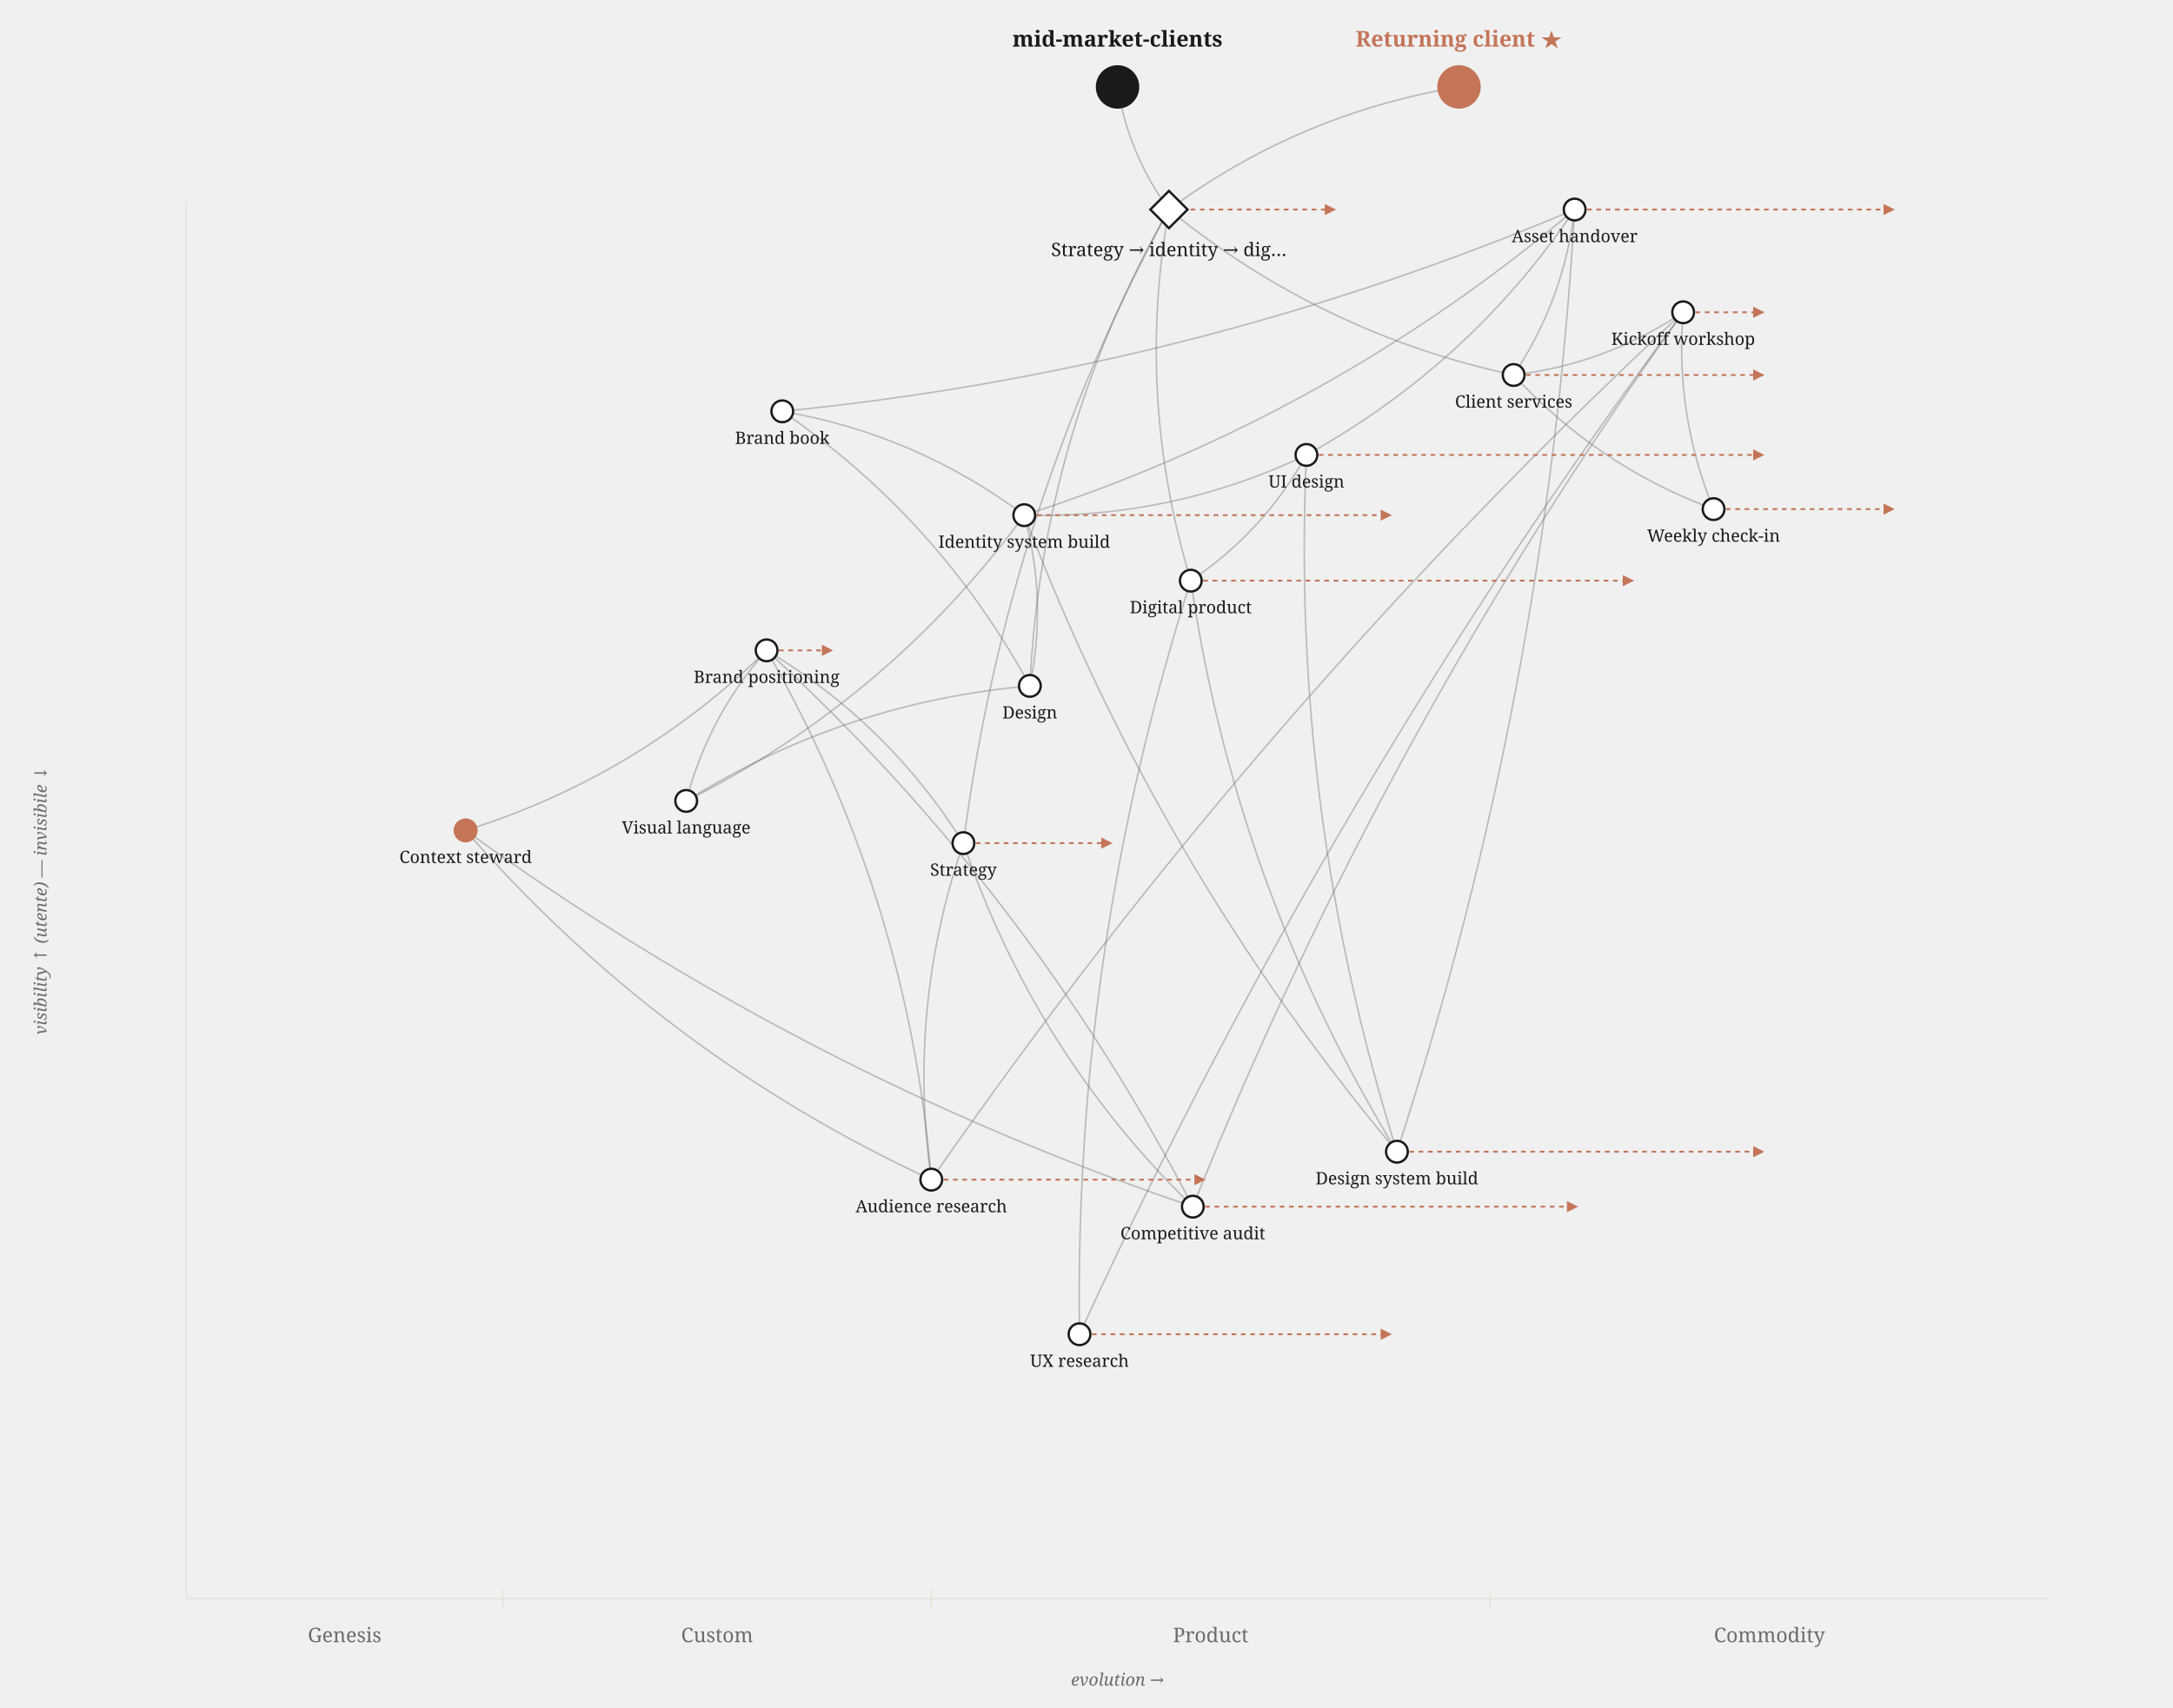
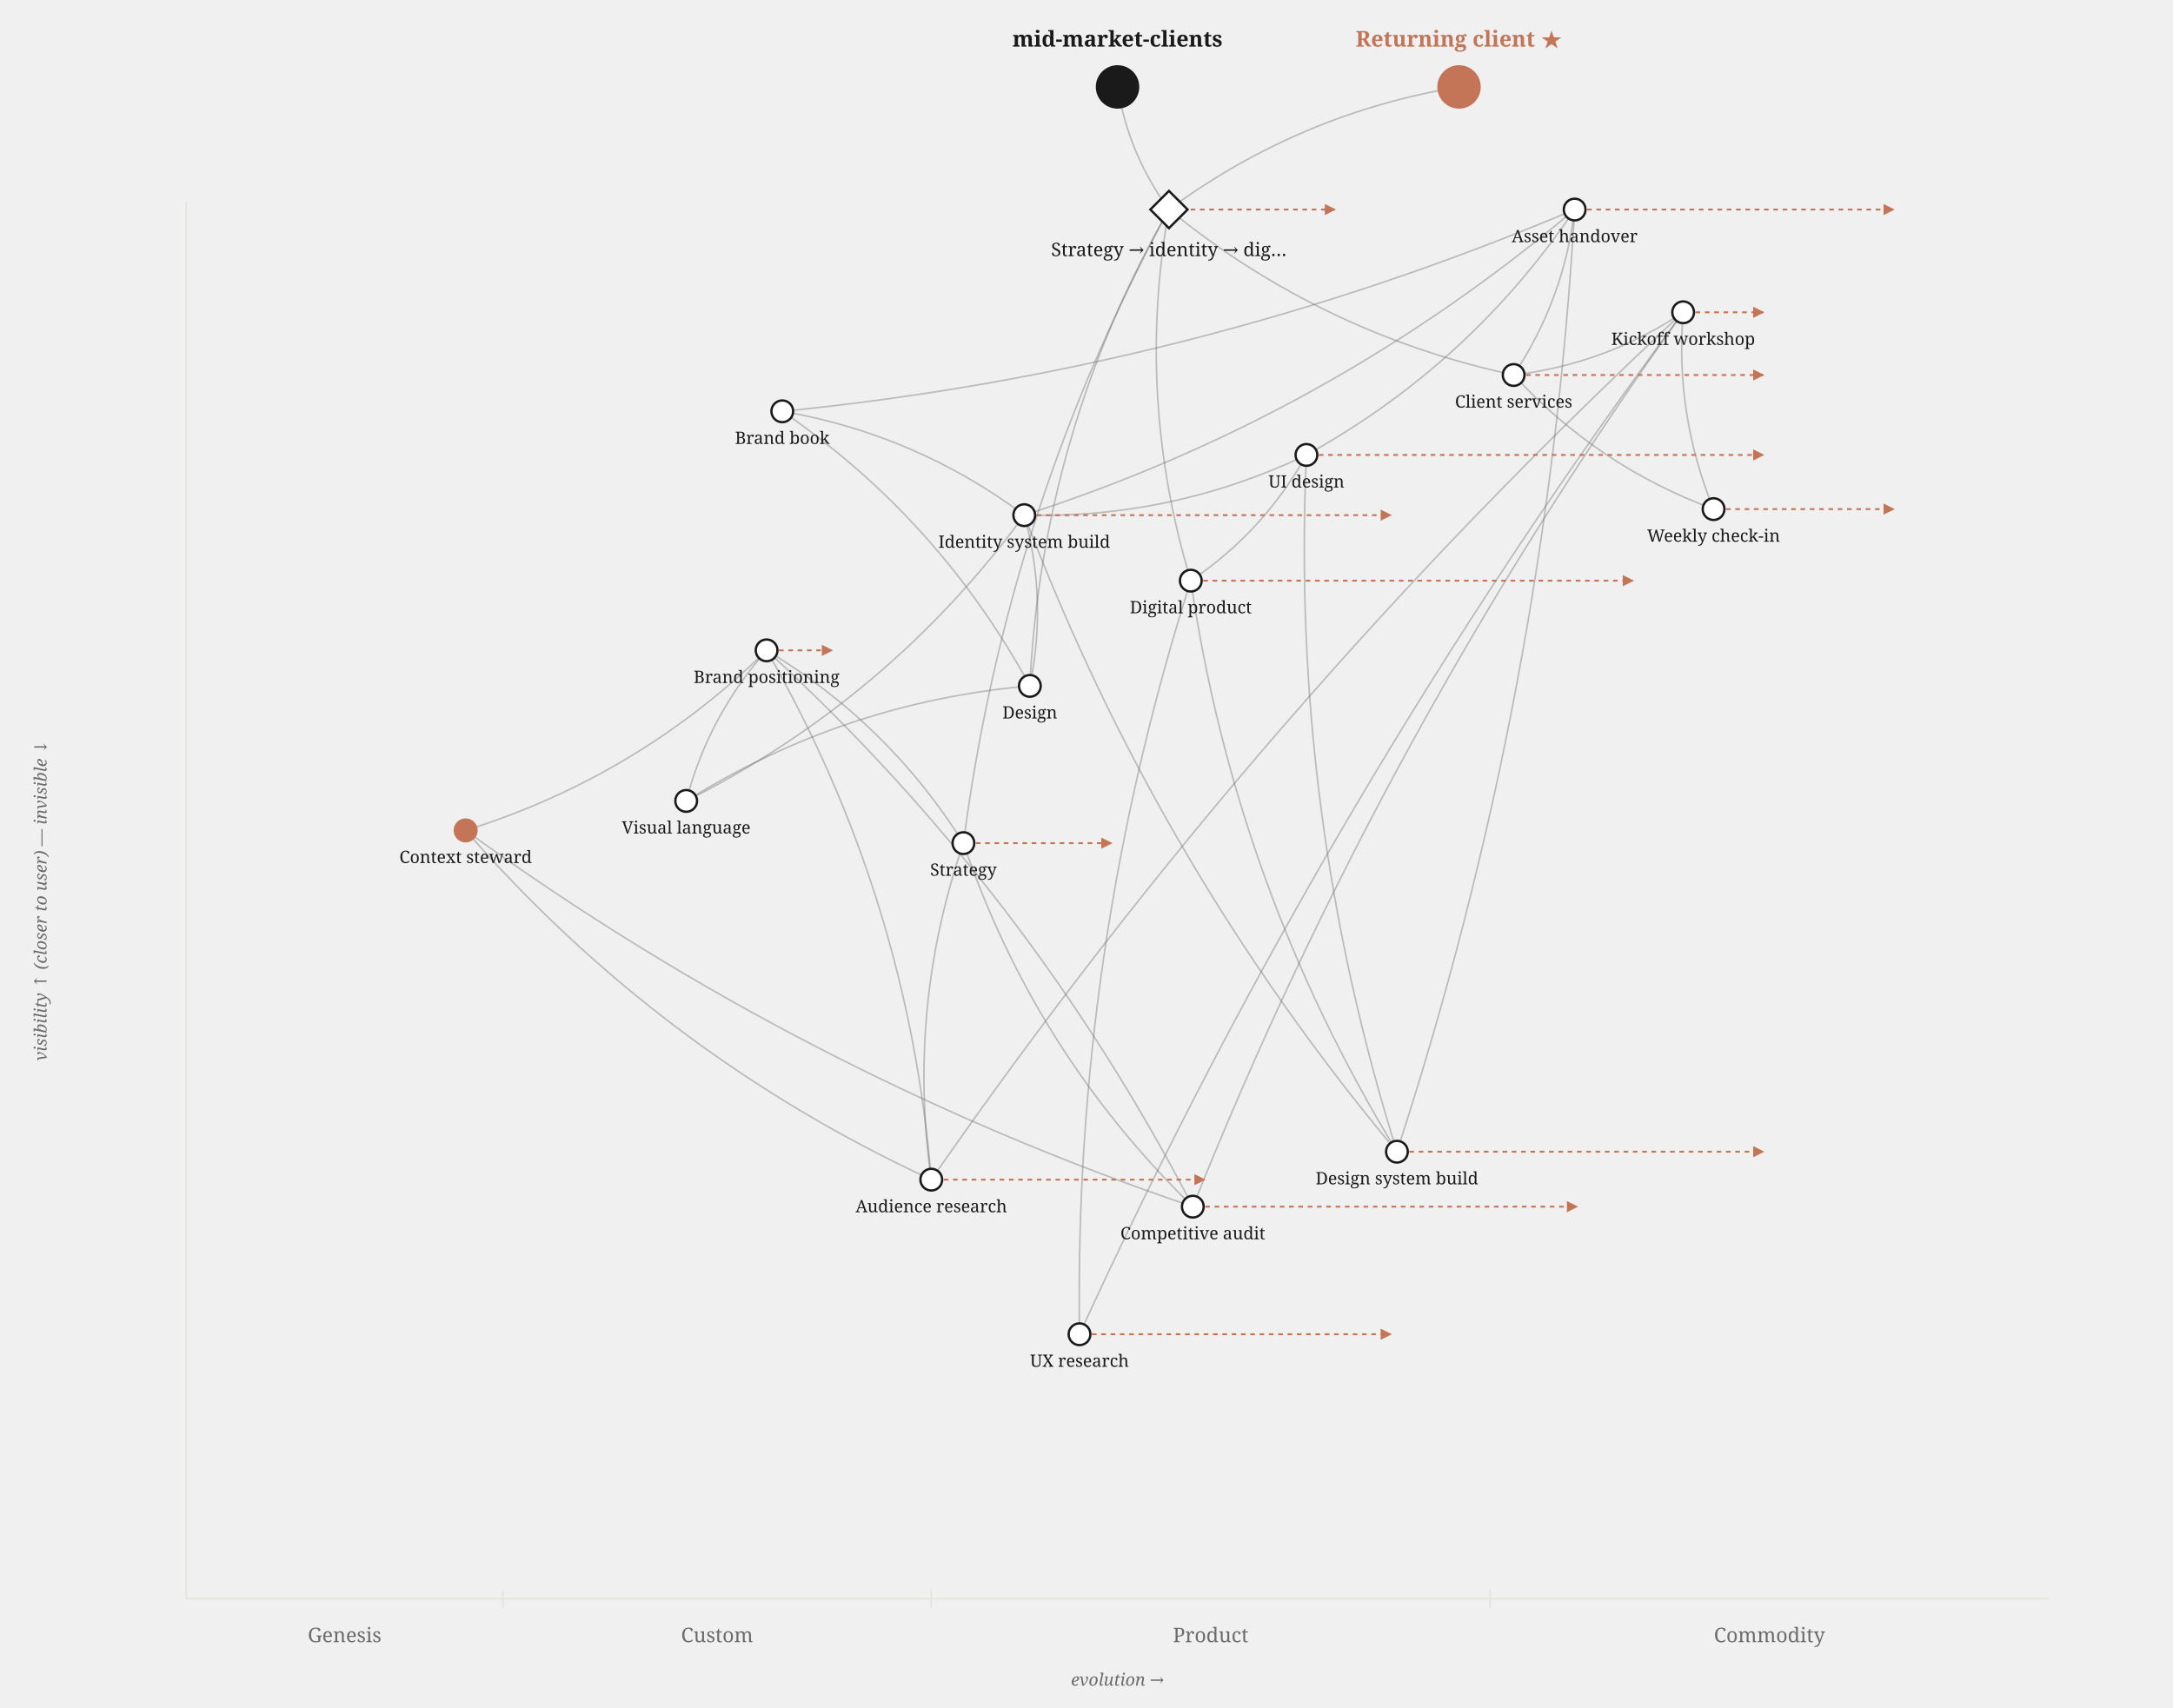
<svg xmlns="http://www.w3.org/2000/svg" viewBox="0 0 1400 1100" width="100%" style="font-family: ui-serif, Georgia, serif; background: #faf9f6;">
  <line x1="120" y1="130" x2="120" y2="1030" stroke="#e6e3dd" stroke-width="1" />
  <line x1="120" y1="1030" x2="1320" y2="1030" stroke="#e6e3dd" stroke-width="1" />
  <line x1="324.0" y1="1024.0" x2="324.0" y2="1036.0" stroke="#e6e3dd" stroke-width="1" />
  <line x1="600.0" y1="1024.0" x2="600.0" y2="1036.0" stroke="#e6e3dd" stroke-width="1" />
  <line x1="960.0" y1="1024.0" x2="960.0" y2="1036.0" stroke="#e6e3dd" stroke-width="1" />
  <text x="222.0" y="1058" text-anchor="middle" font-size="13" fill="#6b6b6b">Genesis</text>
  <text x="462.0" y="1058" text-anchor="middle" font-size="13" fill="#6b6b6b">Custom</text>
  <text x="780.0" y="1058" text-anchor="middle" font-size="13" fill="#6b6b6b">Product</text>
  <text x="1140.0" y="1058" text-anchor="middle" font-size="13" fill="#6b6b6b">Commodity</text>
  <text x="720.0" y="1086" text-anchor="middle" font-size="11" fill="#6b6b6b" font-style="italic">evolution →</text>
-   <text x="30" y="580.0" text-anchor="middle" transform="rotate(-90 30 580.0)" font-size="11" fill="#6b6b6b" font-style="italic">visibility ↑ (utente) — invisibile ↓</text>
+   <text x="30" y="580.0" text-anchor="middle" transform="rotate(-90 30 580.0)" font-size="11" fill="#6b6b6b" font-style="italic">visibility ↑ (closer to user) — invisible ↓</text>
  <defs>
    <marker id="arrow-accent" viewBox="0 0 10 10" refX="9" refY="5" markerWidth="6" markerHeight="6" orient="auto-start-reverse">
      <path d="M0,0 L10,5 L0,10 z" fill="#c47558" />
    </marker>
  </defs>
  <path d="M620.7,543.2 Q584.3,649.1 600.0,760.0" stroke="#6b6b6b" stroke-opacity="0.4" stroke-width="1" fill="none" />
  <path d="M620.7,543.2 Q572.2,465.9 493.9,419.0" stroke="#6b6b6b" stroke-opacity="0.4" stroke-width="1" fill="none" />
  <path d="M620.7,543.2 Q666.5,678.0 768.5,777.4" stroke="#6b6b6b" stroke-opacity="0.4" stroke-width="1" fill="none" />
  <path d="M663.5,441.9 Q605.0,334.3 504.0,265.0" stroke="#6b6b6b" stroke-opacity="0.4" stroke-width="1" fill="none" />
  <path d="M663.5,441.9 Q674.9,386.5 659.9,331.9" stroke="#6b6b6b" stroke-opacity="0.4" stroke-width="1" fill="none" />
  <path d="M663.5,441.9 Q543.9,452.4 442.1,516.0" stroke="#6b6b6b" stroke-opacity="0.4" stroke-width="1" fill="none" />
  <path d="M767.2,374.1 Q796.0,571.6 900.0,742.0" stroke="#6b6b6b" stroke-opacity="0.4" stroke-width="1" fill="none" />
  <path d="M767.2,374.1 Q814.1,342.6 841.7,293.1" stroke="#6b6b6b" stroke-opacity="0.4" stroke-width="1" fill="none" />
  <path d="M767.2,374.1 Q691.7,611.0 695.5,859.6" stroke="#6b6b6b" stroke-opacity="0.4" stroke-width="1" fill="none" />
  <path d="M975.2,241.6 Q1007.6,193.0 1014.5,135.0" stroke="#6b6b6b" stroke-opacity="0.4" stroke-width="1" fill="none" />
  <path d="M975.2,241.6 Q1034.6,234.5 1084.4,201.2" stroke="#6b6b6b" stroke-opacity="0.4" stroke-width="1" fill="none" />
  <path d="M975.2,241.6 Q1029.2,300.3 1104.0,328.0" stroke="#6b6b6b" stroke-opacity="0.4" stroke-width="1" fill="none" />
  <path d="M600.0,760.0 Q585.1,577.6 493.9,419.0" stroke="#6b6b6b" stroke-opacity="0.4" stroke-width="1" fill="none" />
  <path d="M493.9,419.0 Q456.4,461.3 442.1,516.0" stroke="#6b6b6b" stroke-opacity="0.4" stroke-width="1" fill="none" />
  <path d="M768.5,777.4 Q663.0,573.9 493.9,419.0" stroke="#6b6b6b" stroke-opacity="0.4" stroke-width="1" fill="none" />
  <path d="M504.0,265.0 Q769.1,238.8 1014.5,135.0" stroke="#6b6b6b" stroke-opacity="0.4" stroke-width="1" fill="none" />
  <path d="M659.9,331.9 Q590.0,279.8 504.0,265.0" stroke="#6b6b6b" stroke-opacity="0.4" stroke-width="1" fill="none" />
  <path d="M659.9,331.9 Q745.4,557.2 900.0,742.0" stroke="#6b6b6b" stroke-opacity="0.4" stroke-width="1" fill="none" />
  <path d="M659.9,331.9 Q755.4,334.3 841.7,293.1" stroke="#6b6b6b" stroke-opacity="0.4" stroke-width="1" fill="none" />
  <path d="M659.9,331.9 Q856.6,268.4 1014.5,135.0" stroke="#6b6b6b" stroke-opacity="0.4" stroke-width="1" fill="none" />
  <path d="M442.1,516.0 Q573.1,450.1 659.9,331.9" stroke="#6b6b6b" stroke-opacity="0.4" stroke-width="1" fill="none" />
  <path d="M900.0,742.0 Q996.6,445.9 1014.5,135.0" stroke="#6b6b6b" stroke-opacity="0.4" stroke-width="1" fill="none" />
  <path d="M841.7,293.1 Q831.2,522.7 900.0,742.0" stroke="#6b6b6b" stroke-opacity="0.4" stroke-width="1" fill="none" />
  <path d="M841.7,293.1 Q947.1,234.8 1014.5,135.0" stroke="#6b6b6b" stroke-opacity="0.4" stroke-width="1" fill="none" />
  <path d="M1084.4,201.2 Q812.0,454.4 600.0,760.0" stroke="#6b6b6b" stroke-opacity="0.4" stroke-width="1" fill="none" />
  <path d="M1084.4,201.2 Q891.4,470.1 768.5,777.4" stroke="#6b6b6b" stroke-opacity="0.4" stroke-width="1" fill="none" />
  <path d="M1084.4,201.2 Q855.5,510.1 695.5,859.6" stroke="#6b6b6b" stroke-opacity="0.4" stroke-width="1" fill="none" />
  <path d="M1084.4,201.2 Q1079.0,267.0 1104.0,328.0" stroke="#6b6b6b" stroke-opacity="0.4" stroke-width="1" fill="none" />
  <path d="M300.0,535.0 Q426.0,679.5 600.0,760.0" stroke="#6b6b6b" stroke-opacity="0.4" stroke-width="1" fill="none" />
  <path d="M300.0,535.0 Q515.9,691.7 768.5,777.4" stroke="#6b6b6b" stroke-opacity="0.4" stroke-width="1" fill="none" />
  <path d="M300.0,535.0 Q410.9,500.3 493.9,419.0" stroke="#6b6b6b" stroke-opacity="0.4" stroke-width="1" fill="none" />
  <path d="M720.0,56.0 Q727.1,99.5 753.1,135.0" stroke="#6b6b6b" stroke-opacity="0.4" stroke-width="1" fill="none" />
  <path d="M940.0,56.0 Q837.1,73.1 753.1,135.0" stroke="#6b6b6b" stroke-opacity="0.4" stroke-width="1" fill="none" />
  <path d="M753.1,135.0 Q648.8,326.8 620.7,543.2" stroke="#6b6b6b" stroke-opacity="0.4" stroke-width="1" fill="none" />
  <path d="M753.1,135.0 Q671.5,277.7 663.5,441.9" stroke="#6b6b6b" stroke-opacity="0.4" stroke-width="1" fill="none" />
  <path d="M753.1,135.0 Q731.5,256.2 767.2,374.1" stroke="#6b6b6b" stroke-opacity="0.4" stroke-width="1" fill="none" />
  <path d="M753.1,135.0 Q851.4,215.0 975.2,241.6" stroke="#6b6b6b" stroke-opacity="0.4" stroke-width="1" fill="none" />
  <g class="node node-user" data-node-id="__user_0__">
    <circle cx="720.0" cy="56.0" r="14" fill="#1a1a1a" />
    <text x="720.0" y="30.0" text-anchor="middle" font-size="14" fill="#1a1a1a" font-weight="600">mid-market-clients</text>
  </g>
  <g class="node node-user node-new" data-node-id="__new_user_0__">
    <circle cx="940.0" cy="56.0" r="14" fill="#c47558" />
    <text x="940.0" y="30.0" text-anchor="middle" font-size="14" fill="#c47558" font-weight="600">Returning client ★</text>
  </g>
  <g class="node node-anchor" data-node-id="a1" style="cursor:pointer">
    <polygon points="753.12,123 765.12,135 753.12,147 741.12,135" fill="#ffffff" stroke="#1a1a1a" stroke-width="1.5" />
    <line x1="767.1" y1="135.0" x2="860.0" y2="135.0" stroke="#c47558" stroke-width="1.2" stroke-dasharray="3,3" marker-end="url(#arrow-accent)" />
    <text x="753.1" y="165.0" text-anchor="middle" font-size="12" fill="#1a1a1a" font-weight="500">Strategy → identity → dig…</text>
  </g>
  <g class="node node-component" data-node-id="c1" style="cursor:pointer">
    <circle cx="620.7" cy="543.2" r="7" fill="#ffffff" stroke="#1a1a1a" stroke-width="1.5" />
    <line x1="628.7" y1="543.2" x2="716.0" y2="543.2" stroke="#c47558" stroke-width="1.2" stroke-dasharray="3,3" marker-end="url(#arrow-accent)" />
    <text x="620.7" y="564.2" text-anchor="middle" font-size="11" fill="#1a1a1a">
      <tspan x="620.7" dy="0">Strategy</tspan>
    </text>
  </g>
  <g class="node node-component" data-node-id="c2" style="cursor:pointer">
    <circle cx="663.5" cy="441.9" r="7" fill="#ffffff" stroke="#1a1a1a" stroke-width="1.5" />
    <text x="663.5" y="462.9" text-anchor="middle" font-size="11" fill="#1a1a1a">
      <tspan x="663.5" dy="0">Design</tspan>
    </text>
  </g>
  <g class="node node-component" data-node-id="c3" style="cursor:pointer">
    <circle cx="767.2" cy="374.1" r="7" fill="#ffffff" stroke="#1a1a1a" stroke-width="1.5" />
    <line x1="775.2" y1="374.1" x2="1052.0" y2="374.1" stroke="#c47558" stroke-width="1.2" stroke-dasharray="3,3" marker-end="url(#arrow-accent)" />
    <text x="767.2" y="395.1" text-anchor="middle" font-size="11" fill="#1a1a1a">
      <tspan x="767.2" dy="0">Digital product</tspan>
    </text>
  </g>
  <g class="node node-component" data-node-id="c4" style="cursor:pointer">
    <circle cx="975.2" cy="241.6" r="7" fill="#ffffff" stroke="#1a1a1a" stroke-width="1.5" />
    <line x1="983.2" y1="241.6" x2="1136.0" y2="241.6" stroke="#c47558" stroke-width="1.2" stroke-dasharray="3,3" marker-end="url(#arrow-accent)" />
    <text x="975.2" y="262.6" text-anchor="middle" font-size="11" fill="#1a1a1a">
      <tspan x="975.2" dy="0">Client services</tspan>
    </text>
  </g>
  <g class="node node-component" data-node-id="c5" style="cursor:pointer">
    <circle cx="600.0" cy="760.0" r="7" fill="#ffffff" stroke="#1a1a1a" stroke-width="1.5" />
    <line x1="608.0" y1="760.0" x2="776.0" y2="760.0" stroke="#c47558" stroke-width="1.2" stroke-dasharray="3,3" marker-end="url(#arrow-accent)" />
    <text x="600.0" y="781.0" text-anchor="middle" font-size="11" fill="#1a1a1a">
      <tspan x="600.0" dy="0">Audience research</tspan>
    </text>
  </g>
  <g class="node node-component" data-node-id="c6" style="cursor:pointer">
    <circle cx="493.9" cy="419.0" r="7" fill="#ffffff" stroke="#1a1a1a" stroke-width="1.5" />
    <line x1="501.9" y1="419.0" x2="536.0" y2="419.0" stroke="#c47558" stroke-width="1.2" stroke-dasharray="3,3" marker-end="url(#arrow-accent)" />
    <text x="493.9" y="440.0" text-anchor="middle" font-size="11" fill="#1a1a1a">
      <tspan x="493.9" dy="0">Brand positioning</tspan>
    </text>
  </g>
  <g class="node node-component" data-node-id="c7" style="cursor:pointer">
    <circle cx="768.5" cy="777.4" r="7" fill="#ffffff" stroke="#1a1a1a" stroke-width="1.5" />
    <line x1="776.5" y1="777.4" x2="1016.0" y2="777.4" stroke="#c47558" stroke-width="1.2" stroke-dasharray="3,3" marker-end="url(#arrow-accent)" />
    <text x="768.5" y="798.4" text-anchor="middle" font-size="11" fill="#1a1a1a">
      <tspan x="768.5" dy="0">Competitive audit</tspan>
    </text>
  </g>
  <g class="node node-component" data-node-id="c8" style="cursor:pointer">
    <circle cx="504.0" cy="265.0" r="7" fill="#ffffff" stroke="#1a1a1a" stroke-width="1.5" />
    <text x="504.0" y="286.0" text-anchor="middle" font-size="11" fill="#1a1a1a">
      <tspan x="504.0" dy="0">Brand book</tspan>
    </text>
  </g>
  <g class="node node-component" data-node-id="c9" style="cursor:pointer">
    <circle cx="659.9" cy="331.9" r="7" fill="#ffffff" stroke="#1a1a1a" stroke-width="1.5" />
    <line x1="667.9" y1="331.9" x2="896.0" y2="331.9" stroke="#c47558" stroke-width="1.2" stroke-dasharray="3,3" marker-end="url(#arrow-accent)" />
    <text x="659.9" y="352.9" text-anchor="middle" font-size="11" fill="#1a1a1a">
      <tspan x="659.9" dy="0">Identity system build</tspan>
    </text>
  </g>
  <g class="node node-component" data-node-id="c10" style="cursor:pointer">
    <circle cx="442.1" cy="516.0" r="7" fill="#ffffff" stroke="#1a1a1a" stroke-width="1.5" />
    <text x="442.1" y="537.0" text-anchor="middle" font-size="11" fill="#1a1a1a">
      <tspan x="442.1" dy="0">Visual language</tspan>
    </text>
  </g>
  <g class="node node-component" data-node-id="c11" style="cursor:pointer">
    <circle cx="900.0" cy="742.0" r="7" fill="#ffffff" stroke="#1a1a1a" stroke-width="1.5" />
    <line x1="908.0" y1="742.0" x2="1136.0" y2="742.0" stroke="#c47558" stroke-width="1.2" stroke-dasharray="3,3" marker-end="url(#arrow-accent)" />
    <text x="900.0" y="763.0" text-anchor="middle" font-size="11" fill="#1a1a1a">
      <tspan x="900.0" dy="0">Design system build</tspan>
    </text>
  </g>
  <g class="node node-component" data-node-id="c12" style="cursor:pointer">
    <circle cx="841.7" cy="293.1" r="7" fill="#ffffff" stroke="#1a1a1a" stroke-width="1.5" />
    <line x1="849.7" y1="293.1" x2="1136.0" y2="293.1" stroke="#c47558" stroke-width="1.2" stroke-dasharray="3,3" marker-end="url(#arrow-accent)" />
    <text x="841.7" y="314.1" text-anchor="middle" font-size="11" fill="#1a1a1a">
      <tspan x="841.7" dy="0">UI design</tspan>
    </text>
  </g>
  <g class="node node-component" data-node-id="c13" style="cursor:pointer">
    <circle cx="695.5" cy="859.6" r="7" fill="#ffffff" stroke="#1a1a1a" stroke-width="1.5" />
    <line x1="703.5" y1="859.6" x2="896.0" y2="859.6" stroke="#c47558" stroke-width="1.2" stroke-dasharray="3,3" marker-end="url(#arrow-accent)" />
    <text x="695.5" y="880.6" text-anchor="middle" font-size="11" fill="#1a1a1a">
      <tspan x="695.5" dy="0">UX research</tspan>
    </text>
  </g>
  <g class="node node-component" data-node-id="c14" style="cursor:pointer">
    <circle cx="1014.5" cy="135.0" r="7" fill="#ffffff" stroke="#1a1a1a" stroke-width="1.5" />
    <line x1="1022.5" y1="135.0" x2="1220.0" y2="135.0" stroke="#c47558" stroke-width="1.2" stroke-dasharray="3,3" marker-end="url(#arrow-accent)" />
    <text x="1014.5" y="156.0" text-anchor="middle" font-size="11" fill="#1a1a1a">
      <tspan x="1014.5" dy="0">Asset handover</tspan>
    </text>
  </g>
  <g class="node node-component" data-node-id="c15" style="cursor:pointer">
    <circle cx="1084.4" cy="201.2" r="7" fill="#ffffff" stroke="#1a1a1a" stroke-width="1.5" />
    <line x1="1092.4" y1="201.2" x2="1136.0" y2="201.2" stroke="#c47558" stroke-width="1.2" stroke-dasharray="3,3" marker-end="url(#arrow-accent)" />
    <text x="1084.4" y="222.2" text-anchor="middle" font-size="11" fill="#1a1a1a">
      <tspan x="1084.4" dy="0">Kickoff workshop</tspan>
    </text>
  </g>
  <g class="node node-component" data-node-id="c16" style="cursor:pointer">
    <circle cx="1104.0" cy="328.0" r="7" fill="#ffffff" stroke="#1a1a1a" stroke-width="1.5" />
    <line x1="1112.0" y1="328.0" x2="1220.0" y2="328.0" stroke="#c47558" stroke-width="1.2" stroke-dasharray="3,3" marker-end="url(#arrow-accent)" />
    <text x="1104.0" y="349.0" text-anchor="middle" font-size="11" fill="#1a1a1a">
      <tspan x="1104.0" dy="0">Weekly check-in</tspan>
    </text>
  </g>
  <g class="node node-component node-new" data-node-id="c17" style="cursor:pointer">
    <circle cx="300.0" cy="535.0" r="7" fill="#c47558" stroke="#c47558" stroke-width="1.5" />
    <text x="300.0" y="556.0" text-anchor="middle" font-size="11" fill="#1a1a1a">
      <tspan x="300.0" dy="0">Context steward</tspan>
    </text>
  </g>
</svg>
